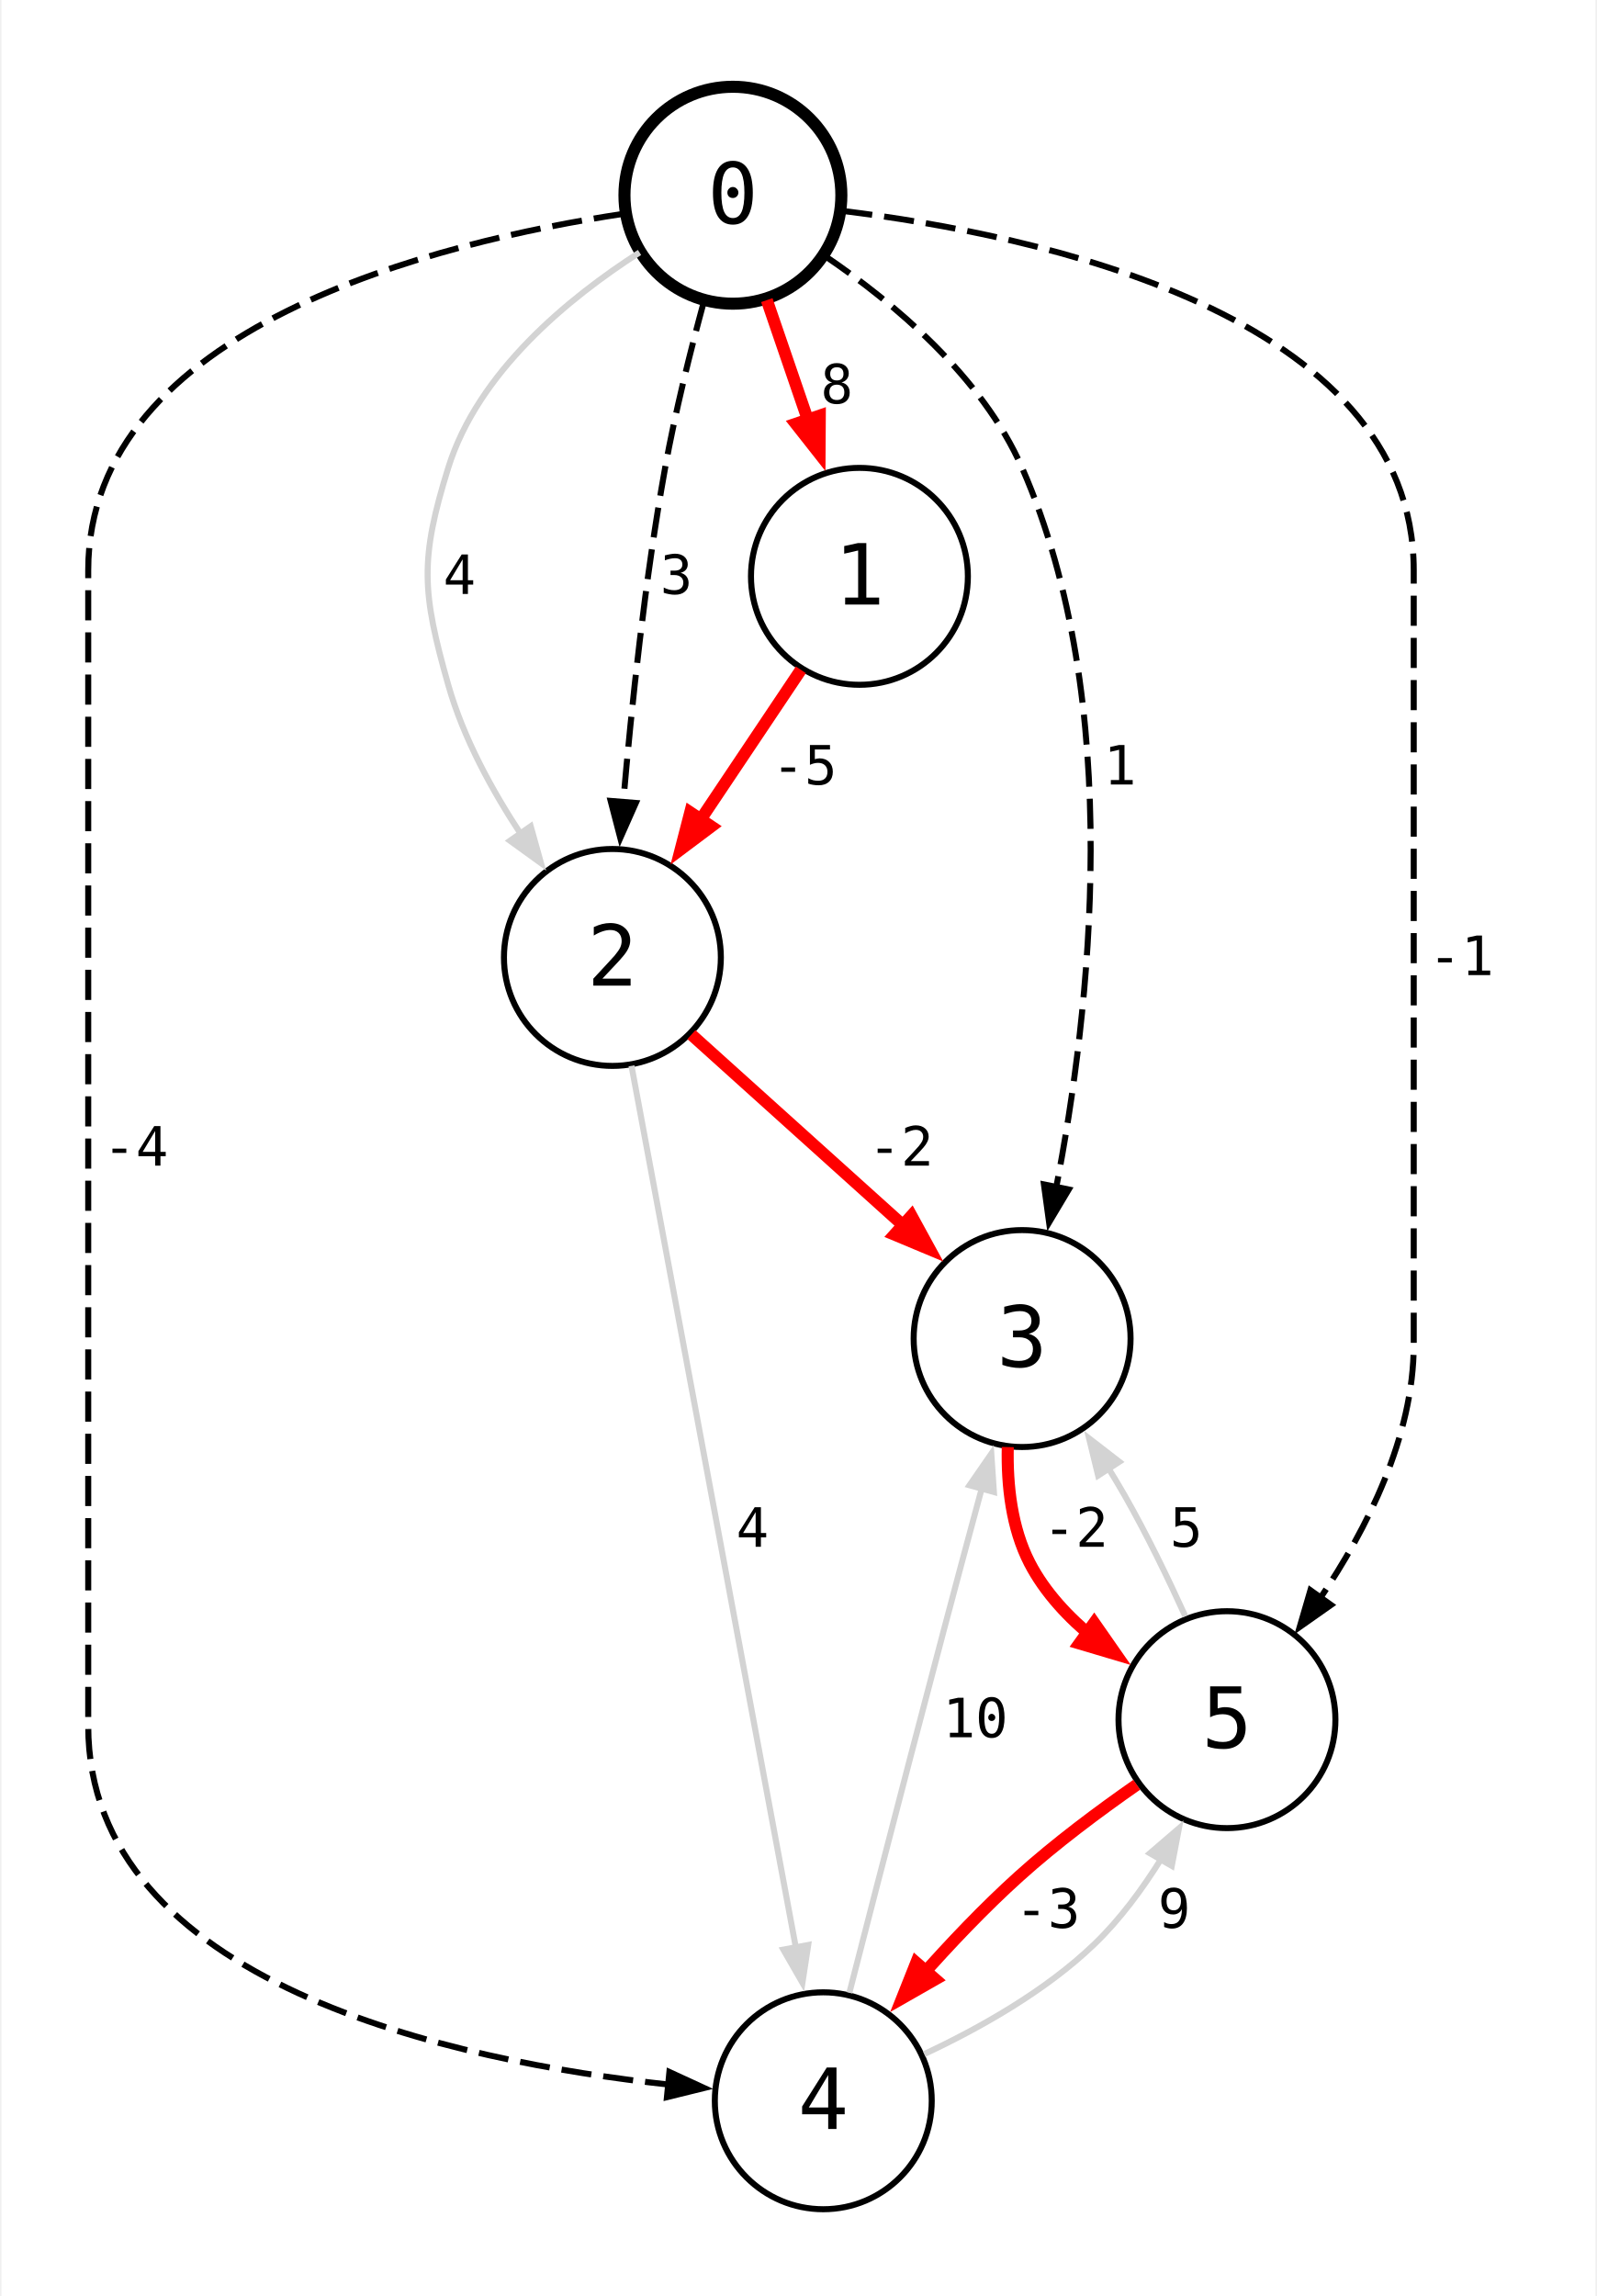
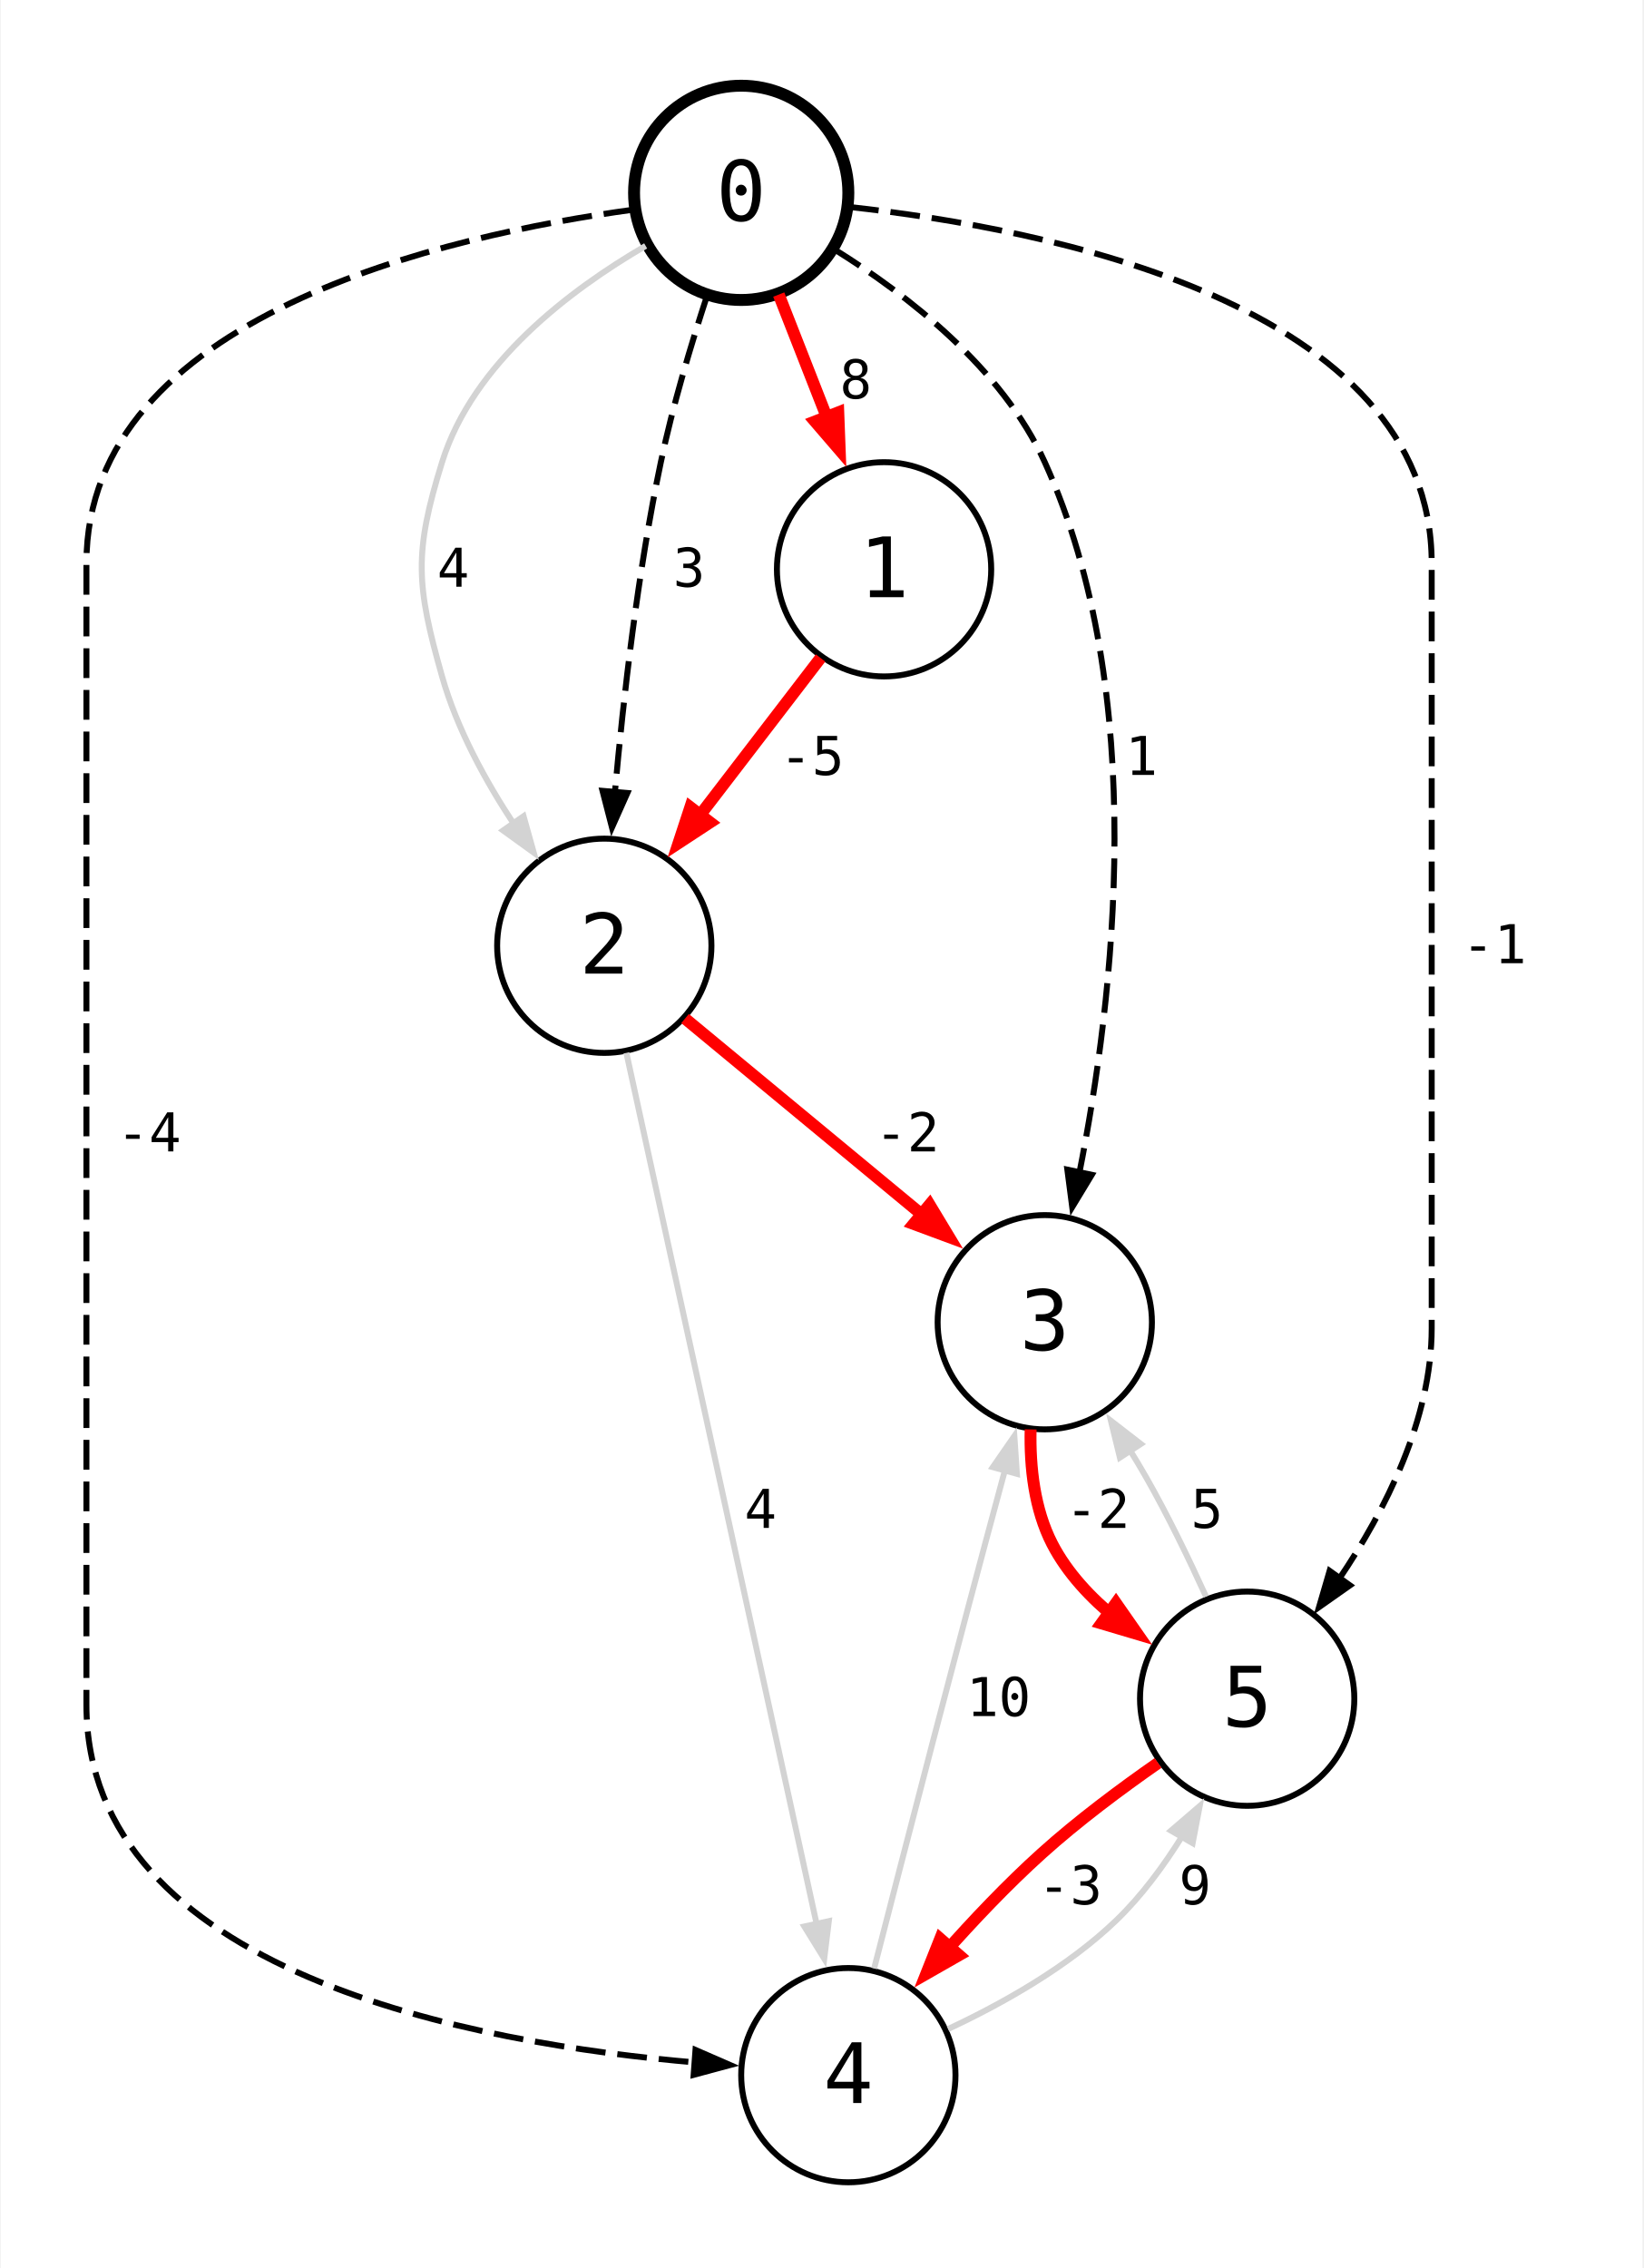
- <svg xmlns="http://www.w3.org/2000/svg" width="265pt" height="381pt" viewBox="0.00 0.00 264.55 381.05">
+ <svg xmlns="http://www.w3.org/2000/svg" width="276pt" height="381pt" viewBox="0.00 0.00 275.80 381.05">
  <g id="graph0" class="graph" transform="scale(1 1) rotate(0) translate(14.4 366.65)">
-     <polygon fill="white" stroke="none" points="-14.4,14.4 -14.4,-366.65 250.15,-366.65 250.15,14.4 -14.4,14.4" />
+     <polygon fill="white" stroke="none" points="-14.4,14.4 -14.4,-366.65 261.4,-366.65 261.4,14.4 -14.4,14.4" />
    <g id="node1" class="node">
-       <ellipse fill="none" stroke="black" stroke-width="2" cx="107" cy="-334.25" rx="18" ry="18" />
-       <text text-anchor="middle" x="107" y="-329.57" font-family="monospace" font-size="14.00">0</text>
+       <ellipse fill="none" stroke="black" stroke-width="2" cx="110" cy="-334.25" rx="18" ry="18" />
+       <text text-anchor="middle" x="110" y="-329.57" font-family="monospace" font-size="14.00">0</text>
    </g>
    <g id="node2" class="node">
-       <ellipse fill="none" stroke="black" cx="128" cy="-271" rx="18" ry="18" />
-       <text text-anchor="middle" x="128" y="-266.32" font-family="monospace" font-size="14.00">1</text>
+       <ellipse fill="none" stroke="black" cx="134" cy="-271" rx="18" ry="18" />
+       <text text-anchor="middle" x="134" y="-266.32" font-family="monospace" font-size="14.00">1</text>
    </g>
    <g id="edge1" class="edge">
-       <path fill="none" stroke="red" stroke-width="2" d="M112.63,-316.84C114.89,-310.25 117.53,-302.53 119.99,-295.37" />
-       <polygon fill="red" stroke="red" stroke-width="2" points="121.42,-297.68 121.38,-291.32 117.44,-296.32 121.42,-297.68" />
-       <text text-anchor="middle" x="124.25" y="-299.7" font-family="monospace" font-size="9.00"> 8</text>
+       <path fill="none" stroke="red" stroke-width="2" d="M116.31,-317.16C118.99,-310.32 122.16,-302.22 125.07,-294.79" />
+       <polygon fill="red" stroke="red" stroke-width="2" points="126.31,-297.37 126.55,-291.02 122.4,-295.84 126.31,-297.37" />
+       <text text-anchor="middle" x="129.25" y="-299.7" font-family="monospace" font-size="9.00"> 8</text>
    </g>
    <g id="node3" class="node">
      <ellipse fill="none" stroke="black" cx="87" cy="-207.75" rx="18" ry="18" />
      <text text-anchor="middle" x="87" y="-203.07" font-family="monospace" font-size="14.00">2</text>
    </g>
    <g id="edge2" class="edge">
-       <path fill="none" stroke="lightgray" d="M91.5,-324.75C79.71,-317.19 64.69,-304.88 59.75,-289 55,-273.72 55.39,-268.39 59.75,-253 62.25,-244.18 67.05,-235.4 71.94,-228.01" />
+       <path fill="none" stroke="lightgray" d="M93.95,-325.34C81.29,-317.98 64.93,-305.65 59.75,-289 55,-273.72 55.39,-268.39 59.75,-253 62.25,-244.18 67.05,-235.4 71.94,-228.01" />
      <polygon fill="lightgray" stroke="lightgray" points="73.44,-229.52 75.15,-223.4 70,-227.12 73.44,-229.52" />
      <text text-anchor="middle" x="61.62" y="-268.07" font-family="monospace" font-size="9.00">4</text>
    </g>
    <g id="edge11" class="edge">
-       <path fill="none" stroke="black" stroke-dasharray="5,2" d="M102.17,-316.56C99.93,-308.32 97.41,-298.2 95.75,-289 92.41,-270.51 90.17,-249.38 88.79,-233.44" />
-       <polygon fill="black" stroke="black" points="90.89,-233.39 88.31,-227.58 86.71,-233.73 90.89,-233.39" />
-       <text text-anchor="middle" x="97.62" y="-268.07" font-family="monospace" font-size="9.00">3</text>
+       <path fill="none" stroke="black" stroke-dasharray="5,2" d="M104.29,-317.04C101.57,-308.74 98.48,-298.43 96.5,-289 92.63,-270.59 90.21,-249.46 88.78,-233.5" />
+       <polygon fill="black" stroke="black" points="90.88,-233.42 88.29,-227.62 86.7,-233.78 90.88,-233.42" />
+       <text text-anchor="middle" x="101.25" y="-268.07" font-family="monospace" font-size="9.00"> 3</text>
    </g>
    <g id="node4" class="node">
-       <ellipse fill="none" stroke="black" cx="155" cy="-144.5" rx="18" ry="18" />
-       <text text-anchor="middle" x="155" y="-139.82" font-family="monospace" font-size="14.00">3</text>
+       <ellipse fill="none" stroke="black" cx="161" cy="-144.5" rx="18" ry="18" />
+       <text text-anchor="middle" x="161" y="-139.82" font-family="monospace" font-size="14.00">3</text>
    </g>
    <g id="edge12" class="edge">
-       <path fill="none" stroke="black" stroke-dasharray="5,2" d="M122.29,-324.16C133.68,-316.42 148.36,-304.16 155,-289 172.15,-249.87 166.32,-198.78 160.61,-169.31" />
-       <polygon fill="black" stroke="black" points="162.74,-169.24 159.48,-163.78 158.62,-170.08 162.74,-169.24" />
-       <text text-anchor="middle" x="171.25" y="-236.45" font-family="monospace" font-size="9.00"> 1</text>
+       <path fill="none" stroke="black" stroke-dasharray="5,2" d="M125.74,-324.7C137.91,-317.12 153.83,-304.8 161,-289 178.65,-250.1 172.66,-198.93 166.77,-169.38" />
+       <polygon fill="black" stroke="black" points="168.9,-169.27 165.61,-163.84 164.79,-170.14 168.9,-169.27" />
+       <text text-anchor="middle" x="177.25" y="-236.45" font-family="monospace" font-size="9.00"> 1</text>
    </g>
    <g id="node5" class="node">
-       <ellipse fill="none" stroke="black" cx="122" cy="-18" rx="18" ry="18" />
-       <text text-anchor="middle" x="122" y="-13.32" font-family="monospace" font-size="14.00">4</text>
+       <ellipse fill="none" stroke="black" cx="128" cy="-18" rx="18" ry="18" />
+       <text text-anchor="middle" x="128" y="-13.32" font-family="monospace" font-size="14.00">4</text>
    </g>
    <g id="edge13" class="edge">
-       <path fill="none" stroke="black" stroke-dasharray="5,2" d="M88.85,-331.17C58.32,-326.56 0,-312.45 0,-272 0,-272 0,-272 0,-80.25 0,-37.44 60.75,-24.55 96.51,-20.67" />
-       <polygon fill="black" stroke="black" points="96.46,-22.78 102.23,-20.12 96.05,-18.6 96.46,-22.78" />
-       <text text-anchor="middle" x="7.88" y="-173.2" font-family="monospace" font-size="9.00"> -4</text>
+       <path fill="none" stroke="black" stroke-dasharray="5,2" d="M91.84,-331.42C60.59,-327.15 0,-313.53 0,-272 0,-272 0,-272 0,-80.25 0,-35.21 65.27,-23.26 102.6,-20.11" />
+       <polygon fill="black" stroke="black" points="102.32,-22.24 108.15,-19.7 102.01,-18.05 102.32,-22.24" />
+       <text text-anchor="middle" x="10.5" y="-173.2" font-family="monospace" font-size="9.00">  -4</text>
    </g>
    <g id="node6" class="node">
-       <ellipse fill="none" stroke="black" cx="189" cy="-81.25" rx="18" ry="18" />
-       <text text-anchor="middle" x="189" y="-76.58" font-family="monospace" font-size="14.00">5</text>
+       <ellipse fill="none" stroke="black" cx="195" cy="-81.25" rx="18" ry="18" />
+       <text text-anchor="middle" x="195" y="-76.58" font-family="monospace" font-size="14.00">5</text>
    </g>
    <g id="edge14" class="edge">
-       <path fill="none" stroke="black" stroke-dasharray="5,2" d="M125.16,-331.65C157.1,-327.74 220,-314.62 220,-272 220,-272 220,-272 220,-143.5 220,-128.22 212.22,-112.87 204.45,-101.37" />
-       <polygon fill="black" stroke="black" points="206.27,-100.29 201.07,-96.63 202.85,-102.73 206.27,-100.29" />
-       <text text-anchor="middle" x="227.88" y="-204.82" font-family="monospace" font-size="9.00"> -1</text>
+       <path fill="none" stroke="black" stroke-dasharray="5,2" d="M128.12,-331.88C160.75,-328.32 226,-315.73 226,-272 226,-272 226,-272 226,-143.5 226,-128.22 218.22,-112.87 210.45,-101.37" />
+       <polygon fill="black" stroke="black" points="212.27,-100.29 207.07,-96.63 208.85,-102.73 212.27,-100.29" />
+       <text text-anchor="middle" x="236.5" y="-204.82" font-family="monospace" font-size="9.00">  -1</text>
    </g>
    <g id="edge3" class="edge">
-       <path fill="none" stroke="red" stroke-width="2" d="M118.28,-255.48C113.02,-247.63 106.44,-237.79 100.67,-229.18" />
-       <polygon fill="red" stroke="red" stroke-width="2" points="103.41,-229.49 98.33,-225.68 99.92,-231.83 103.41,-229.49" />
-       <text text-anchor="middle" x="118.88" y="-236.45" font-family="monospace" font-size="9.00"> -5</text>
+       <path fill="none" stroke="red" stroke-width="2" d="M123.33,-256.1C117.09,-247.96 109.09,-237.54 102.19,-228.54" />
+       <polygon fill="red" stroke="red" stroke-width="2" points="104.78,-228.48 99.47,-225 101.45,-231.03 104.78,-228.48" />
+       <text text-anchor="middle" x="121.88" y="-236.45" font-family="monospace" font-size="9.00"> -5</text>
    </g>
    <g id="edge4" class="edge">
-       <path fill="none" stroke="red" stroke-width="2" d="M100.11,-194.94C110.46,-185.62 125.02,-172.5 136.55,-162.12" />
-       <polygon fill="red" stroke="red" stroke-width="2" points="136.63,-164.88 139.68,-159.3 133.82,-161.75 136.63,-164.88" />
-       <text text-anchor="middle" x="134.88" y="-173.2" font-family="monospace" font-size="9.00"> -2</text>
+       <path fill="none" stroke="red" stroke-width="2" d="M100.57,-195.52C112.08,-185.99 128.72,-172.22 141.63,-161.53" />
+       <polygon fill="red" stroke="red" stroke-width="2" points="141.65,-164.24 144.93,-158.8 138.97,-161.01 141.65,-164.24" />
+       <text text-anchor="middle" x="137.88" y="-173.2" font-family="monospace" font-size="9.00"> -2</text>
    </g>
    <g id="edge5" class="edge">
-       <path fill="none" stroke="lightgray" d="M90.17,-189.76C96.4,-156.33 110.27,-81.93 117.47,-43.31" />
-       <polygon fill="lightgray" stroke="lightgray" points="119.5,-43.86 118.54,-37.58 115.37,-43.09 119.5,-43.86" />
-       <text text-anchor="middle" x="110.25" y="-109.95" font-family="monospace" font-size="9.00"> 4</text>
+       <path fill="none" stroke="lightgray" d="M90.71,-189.76C98.01,-156.33 114.26,-81.93 122.69,-43.31" />
+       <polygon fill="lightgray" stroke="lightgray" points="124.72,-43.88 123.95,-37.57 120.61,-42.98 124.72,-43.88" />
+       <text text-anchor="middle" x="113.25" y="-109.95" font-family="monospace" font-size="9.00"> 4</text>
    </g>
    <g id="edge6" class="edge">
-       <path fill="none" stroke="red" stroke-width="2" d="M152.62,-126.49C152.48,-120.14 153.25,-113.07 156.25,-107.25 158.78,-102.36 162.75,-98.14 167.06,-94.65" />
-       <polygon fill="red" stroke="red" stroke-width="2" points="166.96,-97.31 170.6,-92.09 164.51,-93.9 166.96,-97.31" />
-       <text text-anchor="middle" x="163.88" y="-109.95" font-family="monospace" font-size="9.00"> -2</text>
+       <path fill="none" stroke="red" stroke-width="2" d="M158.62,-126.49C158.48,-120.14 159.25,-113.07 162.25,-107.25 164.78,-102.36 168.75,-98.14 173.06,-94.65" />
+       <polygon fill="red" stroke="red" stroke-width="2" points="172.96,-97.31 176.6,-92.09 170.51,-93.9 172.96,-97.31" />
+       <text text-anchor="middle" x="169.88" y="-109.95" font-family="monospace" font-size="9.00"> -2</text>
    </g>
    <g id="edge7" class="edge">
-       <path fill="none" stroke="lightgray" d="M126.33,-35.92C131.42,-55.74 140.16,-89.55 148,-118.5 148.11,-118.92 148.23,-119.35 148.35,-119.78" />
-       <polygon fill="lightgray" stroke="lightgray" points="146.27,-120.15 149.89,-125.38 150.32,-119.03 146.27,-120.15" />
-       <text text-anchor="middle" x="147.25" y="-78.33" font-family="monospace" font-size="9.00">10</text>
+       <path fill="none" stroke="lightgray" d="M132.33,-35.92C137.42,-55.74 146.16,-89.55 154,-118.5 154.11,-118.92 154.23,-119.35 154.35,-119.78" />
+       <polygon fill="lightgray" stroke="lightgray" points="152.27,-120.15 155.89,-125.38 156.32,-119.03 152.27,-120.15" />
+       <text text-anchor="middle" x="153.25" y="-78.33" font-family="monospace" font-size="9.00">10</text>
    </g>
    <g id="edge8" class="edge">
-       <path fill="none" stroke="lightgray" d="M138.75,-25.75C147.86,-30.01 158.89,-36.19 167,-44 171.25,-48.09 175,-53.18 178.14,-58.23" />
-       <polygon fill="lightgray" stroke="lightgray" points="176.21,-59.08 181.03,-63.22 179.84,-56.98 176.21,-59.08" />
-       <text text-anchor="middle" x="180.25" y="-46.7" font-family="monospace" font-size="9.00"> 9</text>
+       <path fill="none" stroke="lightgray" d="M144.75,-25.75C153.86,-30.01 164.89,-36.19 173,-44 177.25,-48.09 181,-53.18 184.14,-58.23" />
+       <polygon fill="lightgray" stroke="lightgray" points="182.21,-59.08 187.03,-63.22 185.84,-56.98 182.21,-59.08" />
+       <text text-anchor="middle" x="186.25" y="-46.7" font-family="monospace" font-size="9.00"> 9</text>
    </g>
    <g id="edge9" class="edge">
-       <path fill="none" stroke="lightgray" d="M182.09,-98.41C179.19,-104.78 175.65,-112.1 172,-118.5 171.11,-120.06 170.16,-121.64 169.18,-123.22" />
-       <polygon fill="lightgray" stroke="lightgray" points="167.62,-121.76 166.11,-127.94 171.14,-124.05 167.62,-121.76" />
-       <text text-anchor="middle" x="182.25" y="-109.95" font-family="monospace" font-size="9.00"> 5</text>
+       <path fill="none" stroke="lightgray" d="M188.09,-98.41C185.19,-104.78 181.65,-112.1 178,-118.5 177.11,-120.06 176.16,-121.64 175.18,-123.22" />
+       <polygon fill="lightgray" stroke="lightgray" points="173.62,-121.76 172.11,-127.94 177.14,-124.05 173.62,-121.76" />
+       <text text-anchor="middle" x="188.25" y="-109.95" font-family="monospace" font-size="9.00"> 5</text>
    </g>
    <g id="edge10" class="edge">
-       <path fill="none" stroke="red" stroke-width="2" d="M174.03,-70.45C167.76,-66.08 160.54,-60.7 154.5,-55.25 148.75,-50.07 142.96,-43.97 137.9,-38.25" />
-       <polygon fill="red" stroke="red" stroke-width="2" points="140.6,-38.16 135.08,-35.01 137.43,-40.92 140.6,-38.16" />
-       <text text-anchor="middle" x="159.25" y="-46.7" font-family="monospace" font-size="9.00">-3</text>
+       <path fill="none" stroke="red" stroke-width="2" d="M180.03,-70.45C173.76,-66.08 166.54,-60.7 160.5,-55.25 154.75,-50.07 148.96,-43.97 143.9,-38.25" />
+       <polygon fill="red" stroke="red" stroke-width="2" points="146.6,-38.16 141.08,-35.01 143.43,-40.92 146.6,-38.16" />
+       <text text-anchor="middle" x="165.25" y="-46.7" font-family="monospace" font-size="9.00">-3</text>
    </g>
  </g>
</svg>
